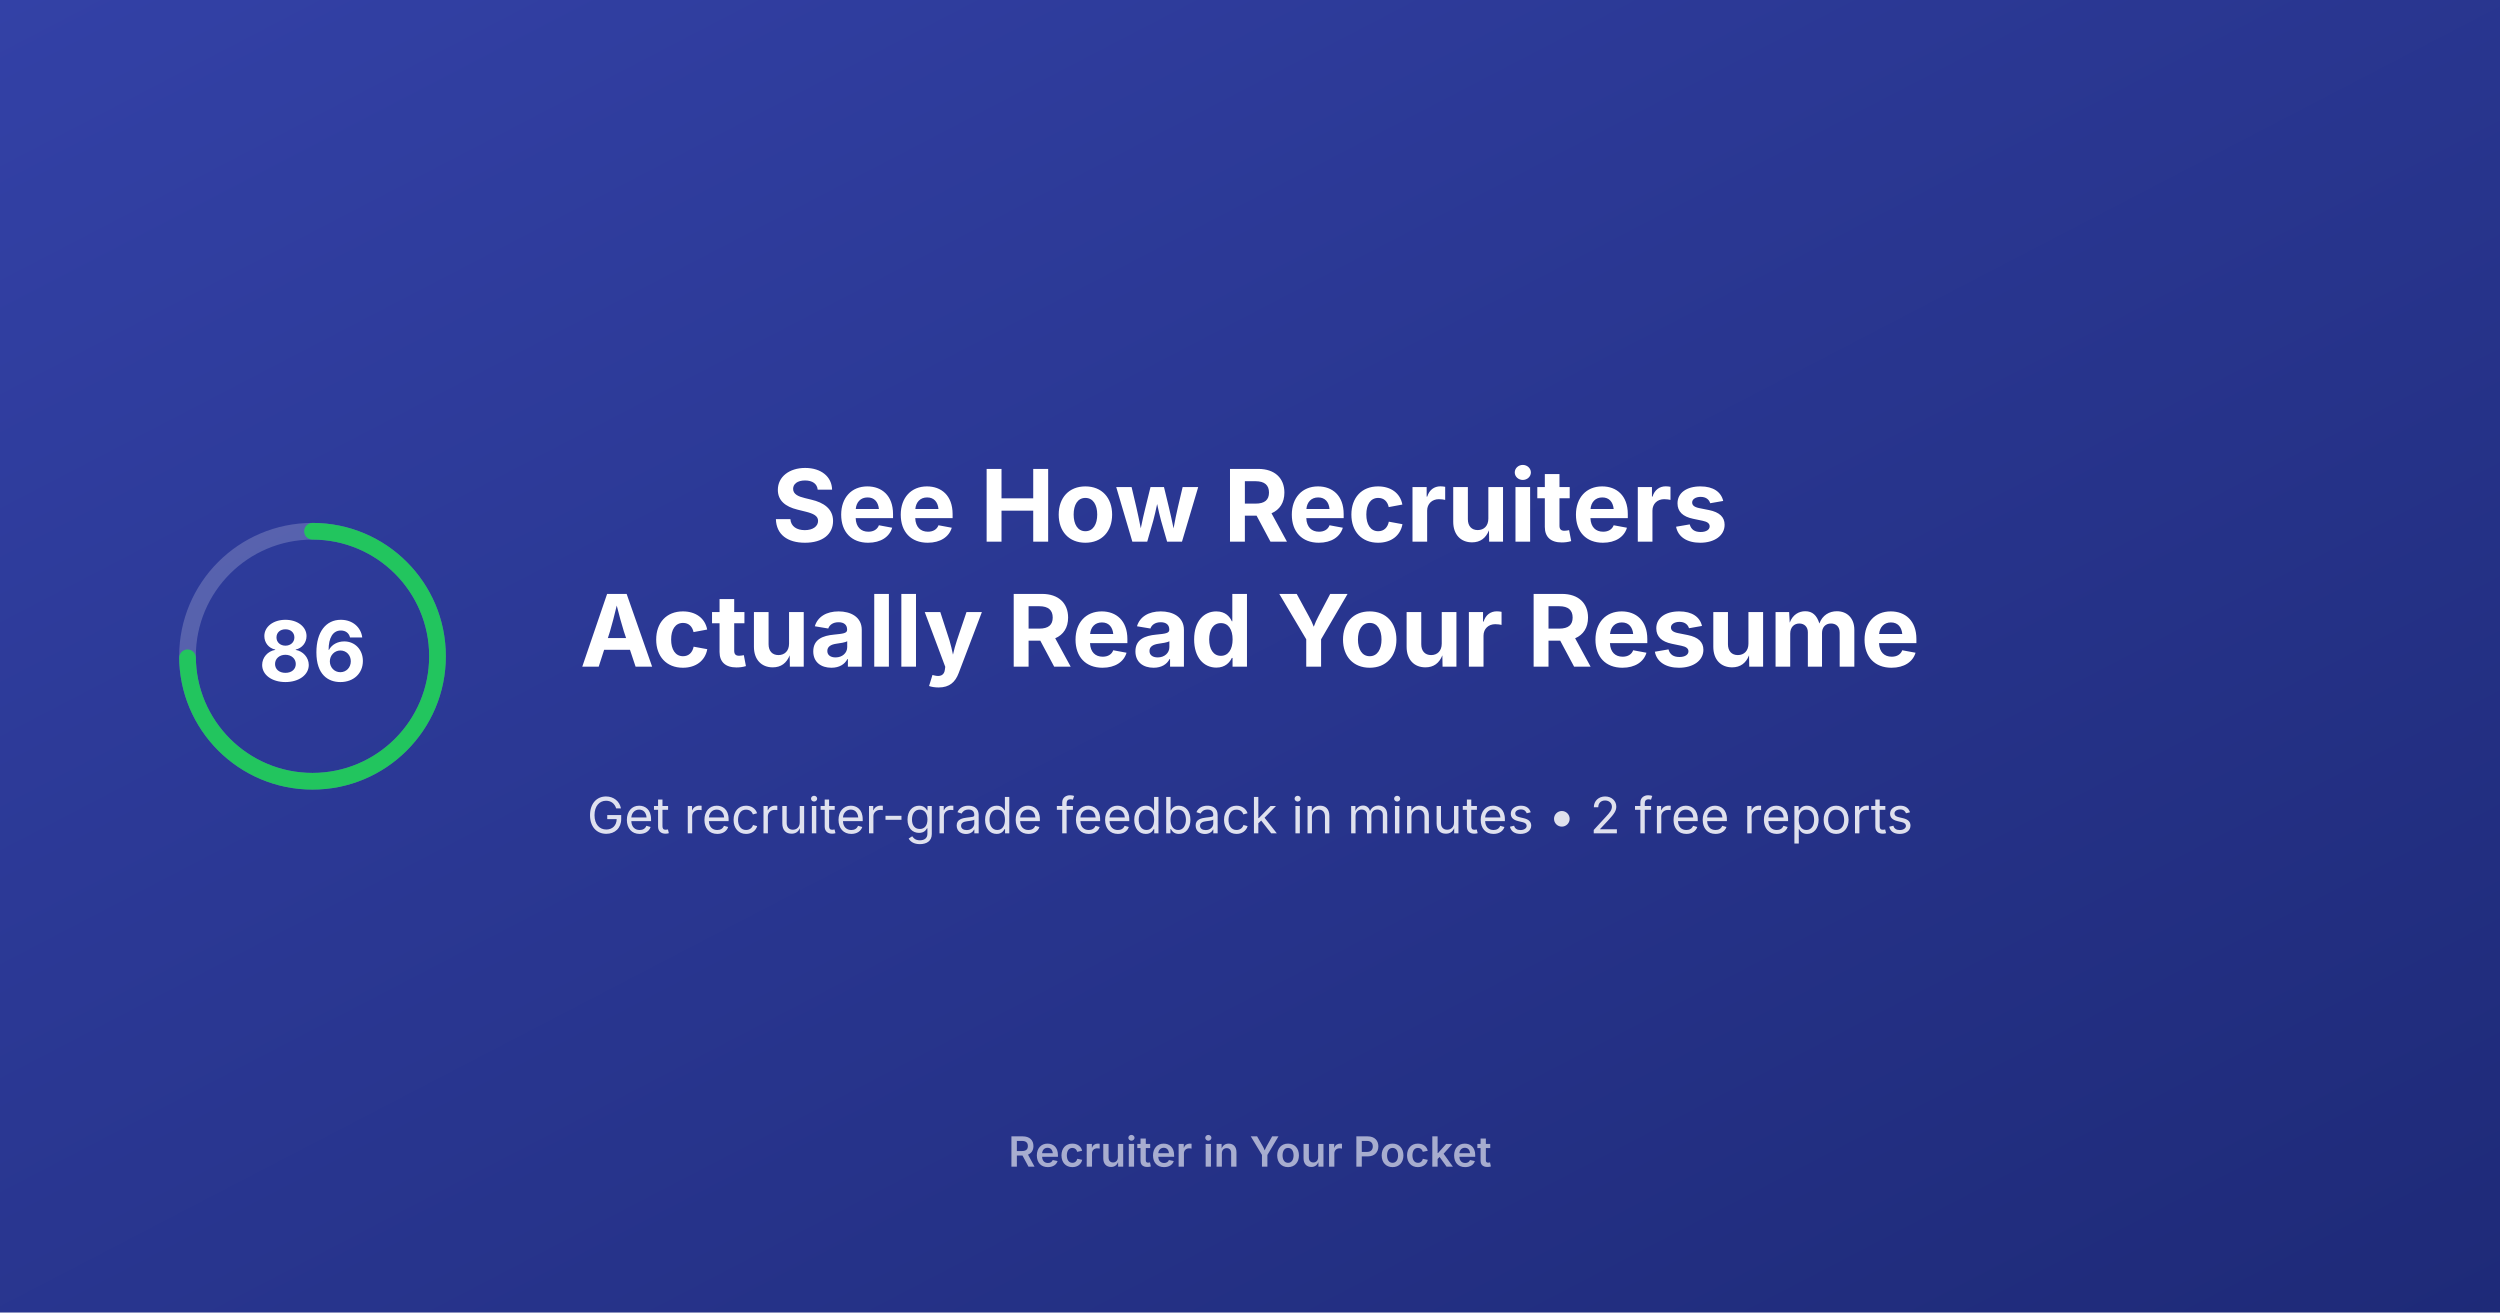
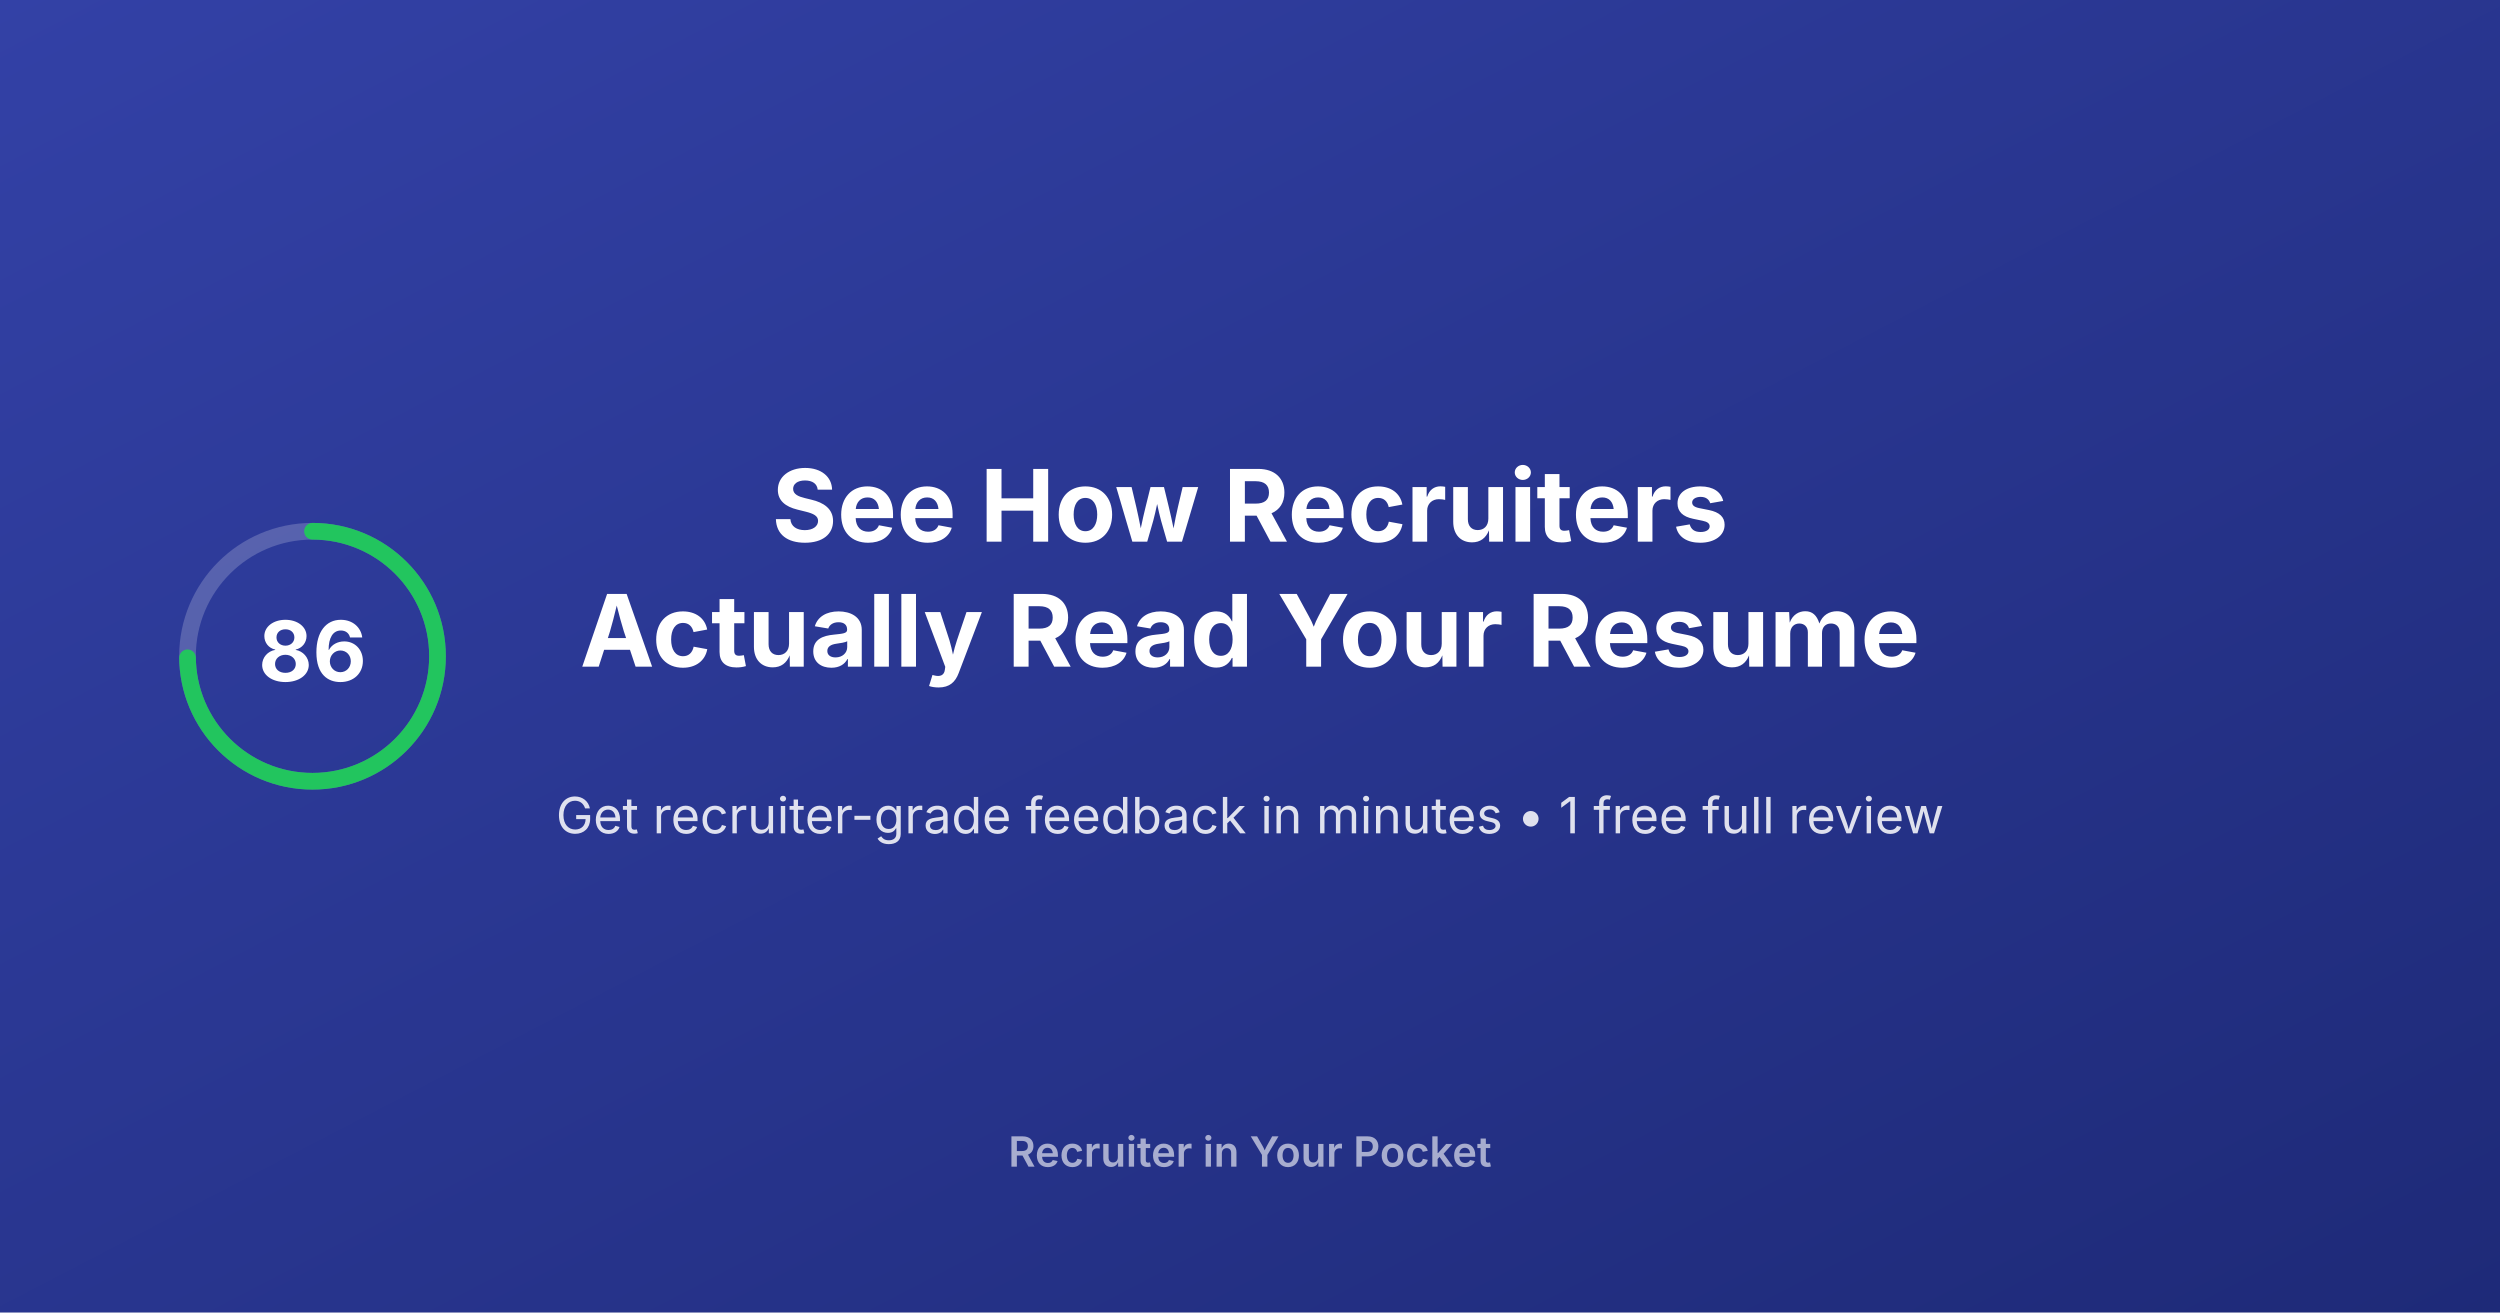
<svg xmlns="http://www.w3.org/2000/svg" viewBox="0 0 1200 630">
  <defs>
    <linearGradient id="bg" x1="0%" y1="0%" x2="100%" y2="100%">
      <stop offset="0%" style="stop-color:#3341A6" />
      <stop offset="100%" style="stop-color:#1E2A78" />
    </linearGradient>
  </defs>
  <rect width="1200" height="630" fill="url(#bg)" />
  <g transform="translate(150, 315)">
    <circle cx="0" cy="0" r="60" fill="none" stroke="rgba(255,255,255,0.2)" stroke-width="8" />
    <circle cx="0" cy="0" r="60" fill="none" stroke="#22c55e" stroke-width="8" stroke-dasharray="327" stroke-dashoffset="45" transform="rotate(-90)" stroke-linecap="round" />
    <text x="0" y="12" text-anchor="middle" fill="white" font-family="system-ui, -apple-system, sans-serif" font-size="40" font-weight="700">86</text>
  </g>
  <text x="600" y="260" text-anchor="middle" fill="white" font-family="system-ui, -apple-system, sans-serif" font-size="48" font-weight="700">
    See How Recruiters
  </text>
  <text x="600" y="320" text-anchor="middle" fill="white" font-family="system-ui, -apple-system, sans-serif" font-size="48" font-weight="700">
    Actually Read Your Resume
  </text>
  <text x="600" y="400" text-anchor="middle" fill="rgba(255,255,255,0.85)" font-family="system-ui, -apple-system, sans-serif" font-size="24">
-     Get recruiter-grade feedback in minutes • 2 free reports
+     Get recruiter-grade feedback in minutes • 1 free full review
  </text>
  <text x="600" y="560" text-anchor="middle" fill="rgba(255,255,255,0.6)" font-family="system-ui, -apple-system, sans-serif" font-size="20" font-weight="600">
    Recruiter in Your Pocket
  </text>
</svg>
